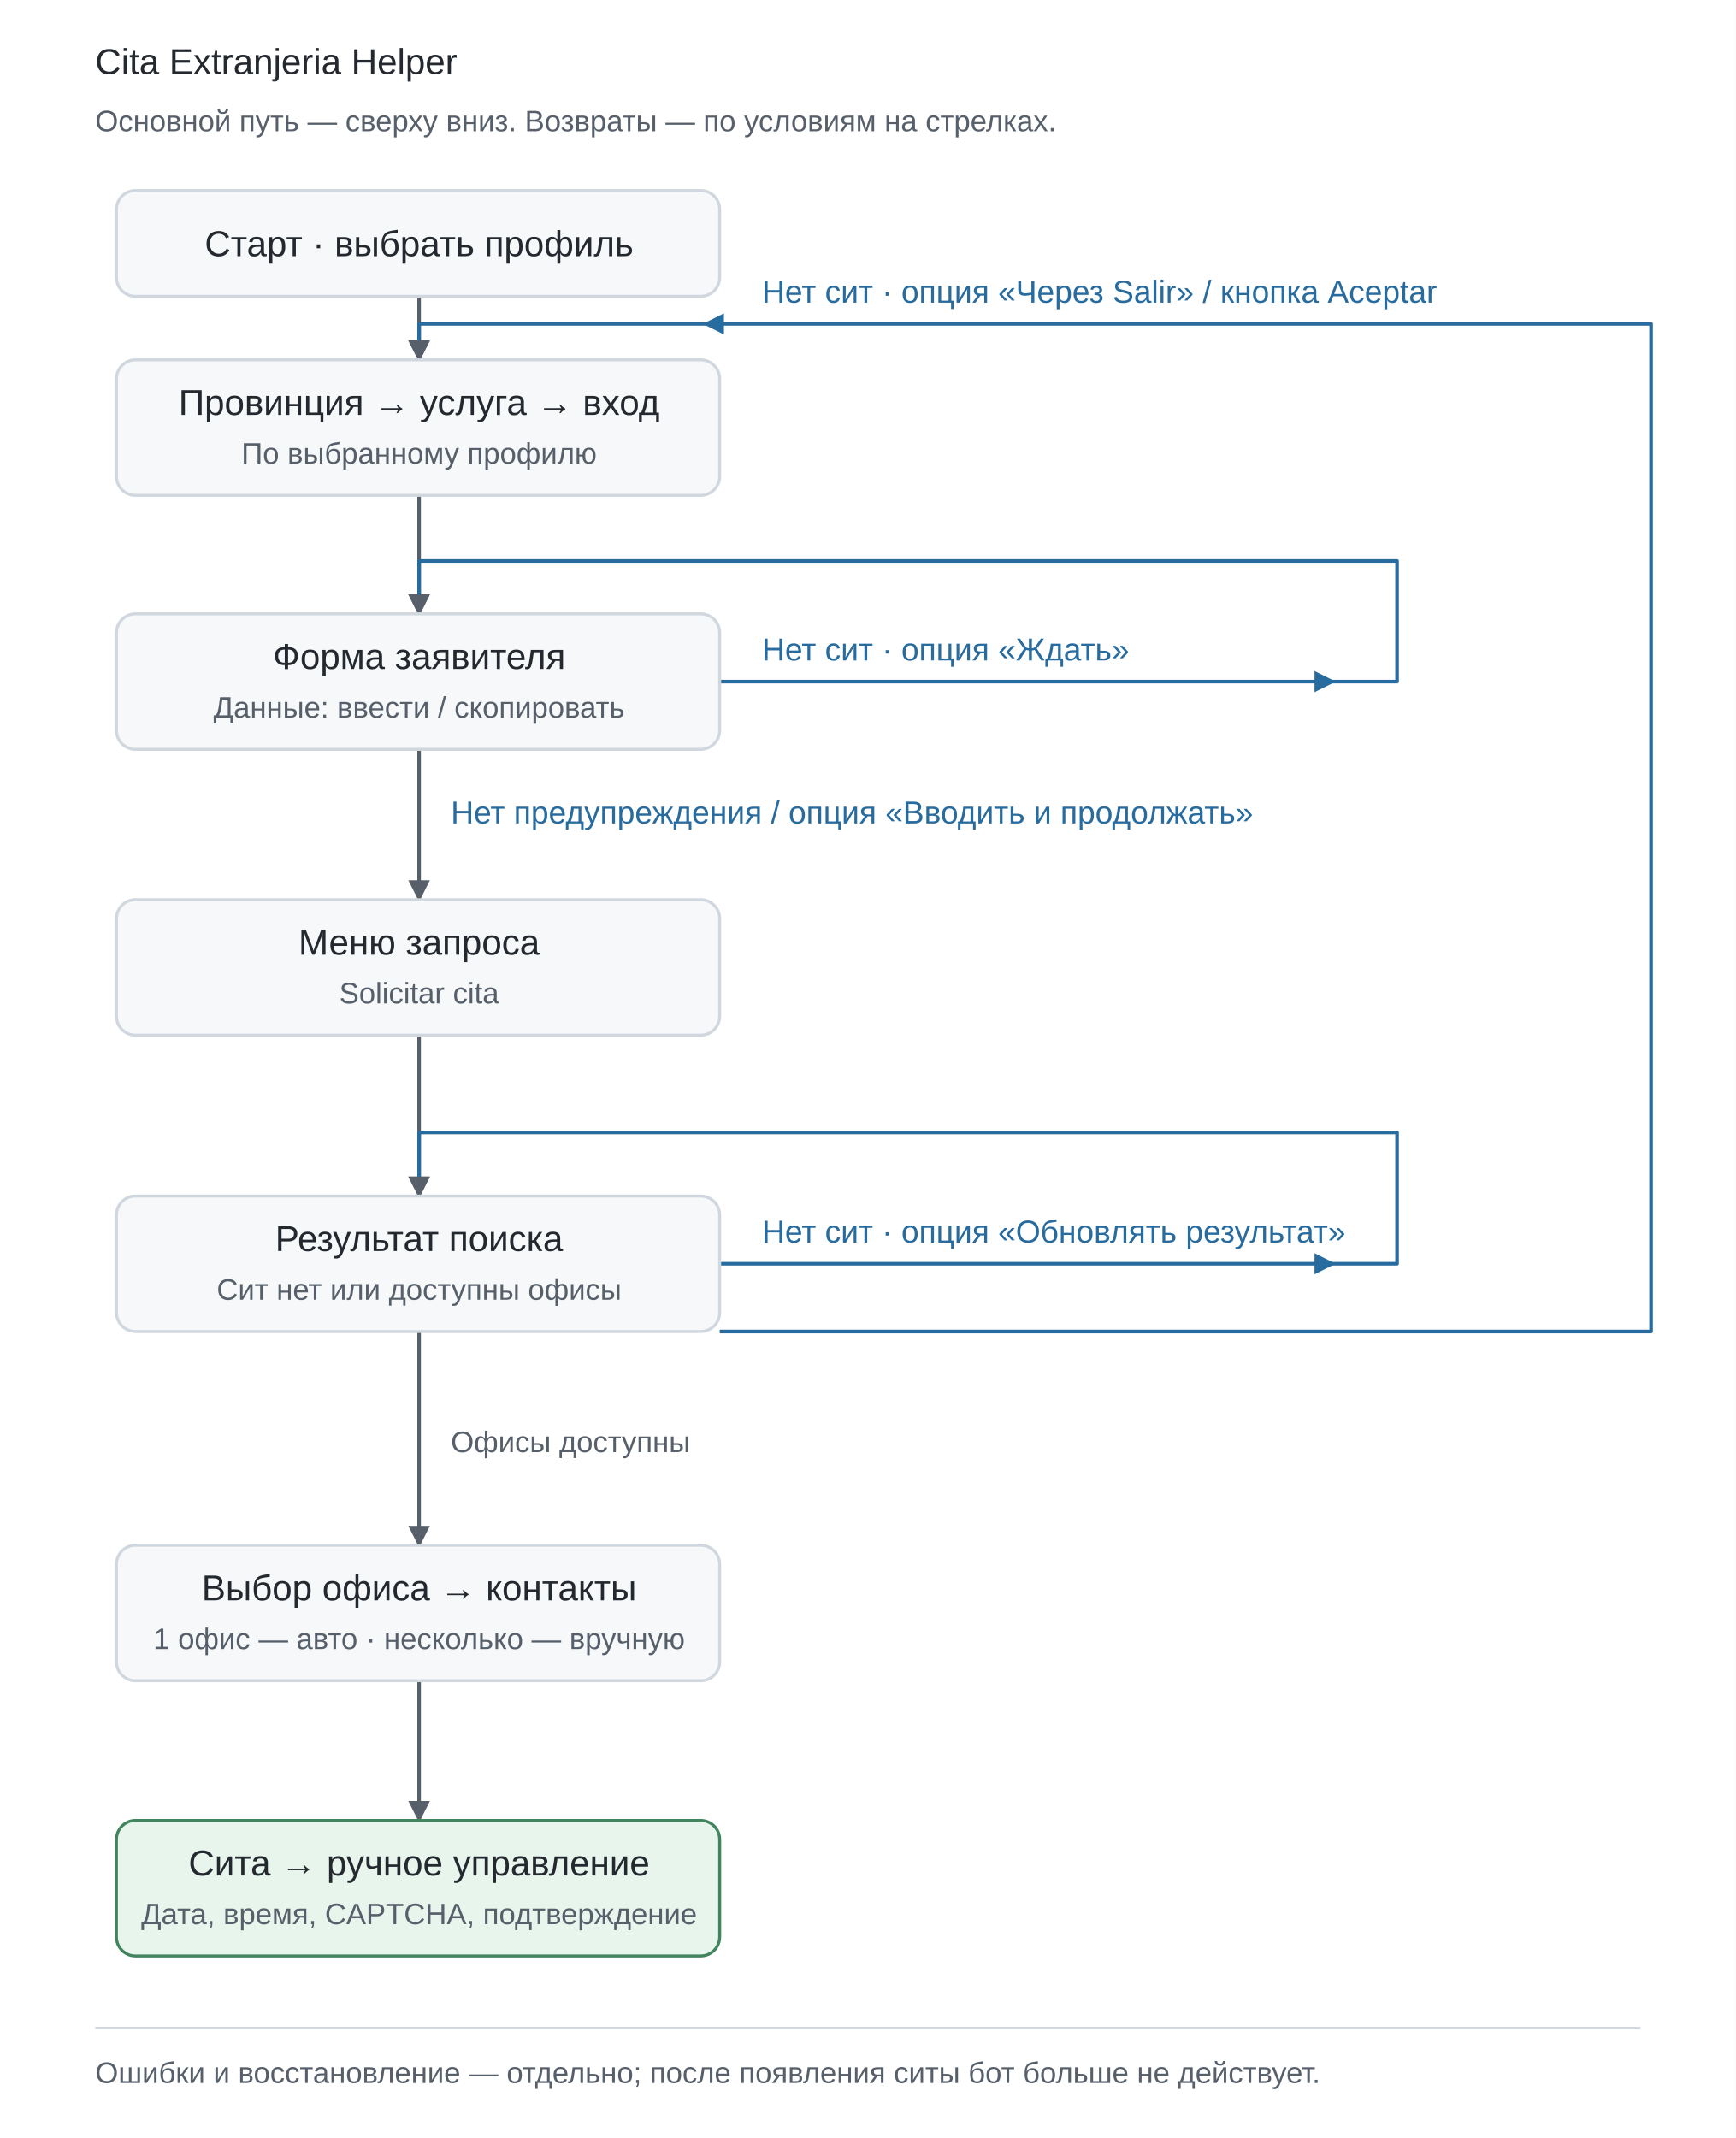
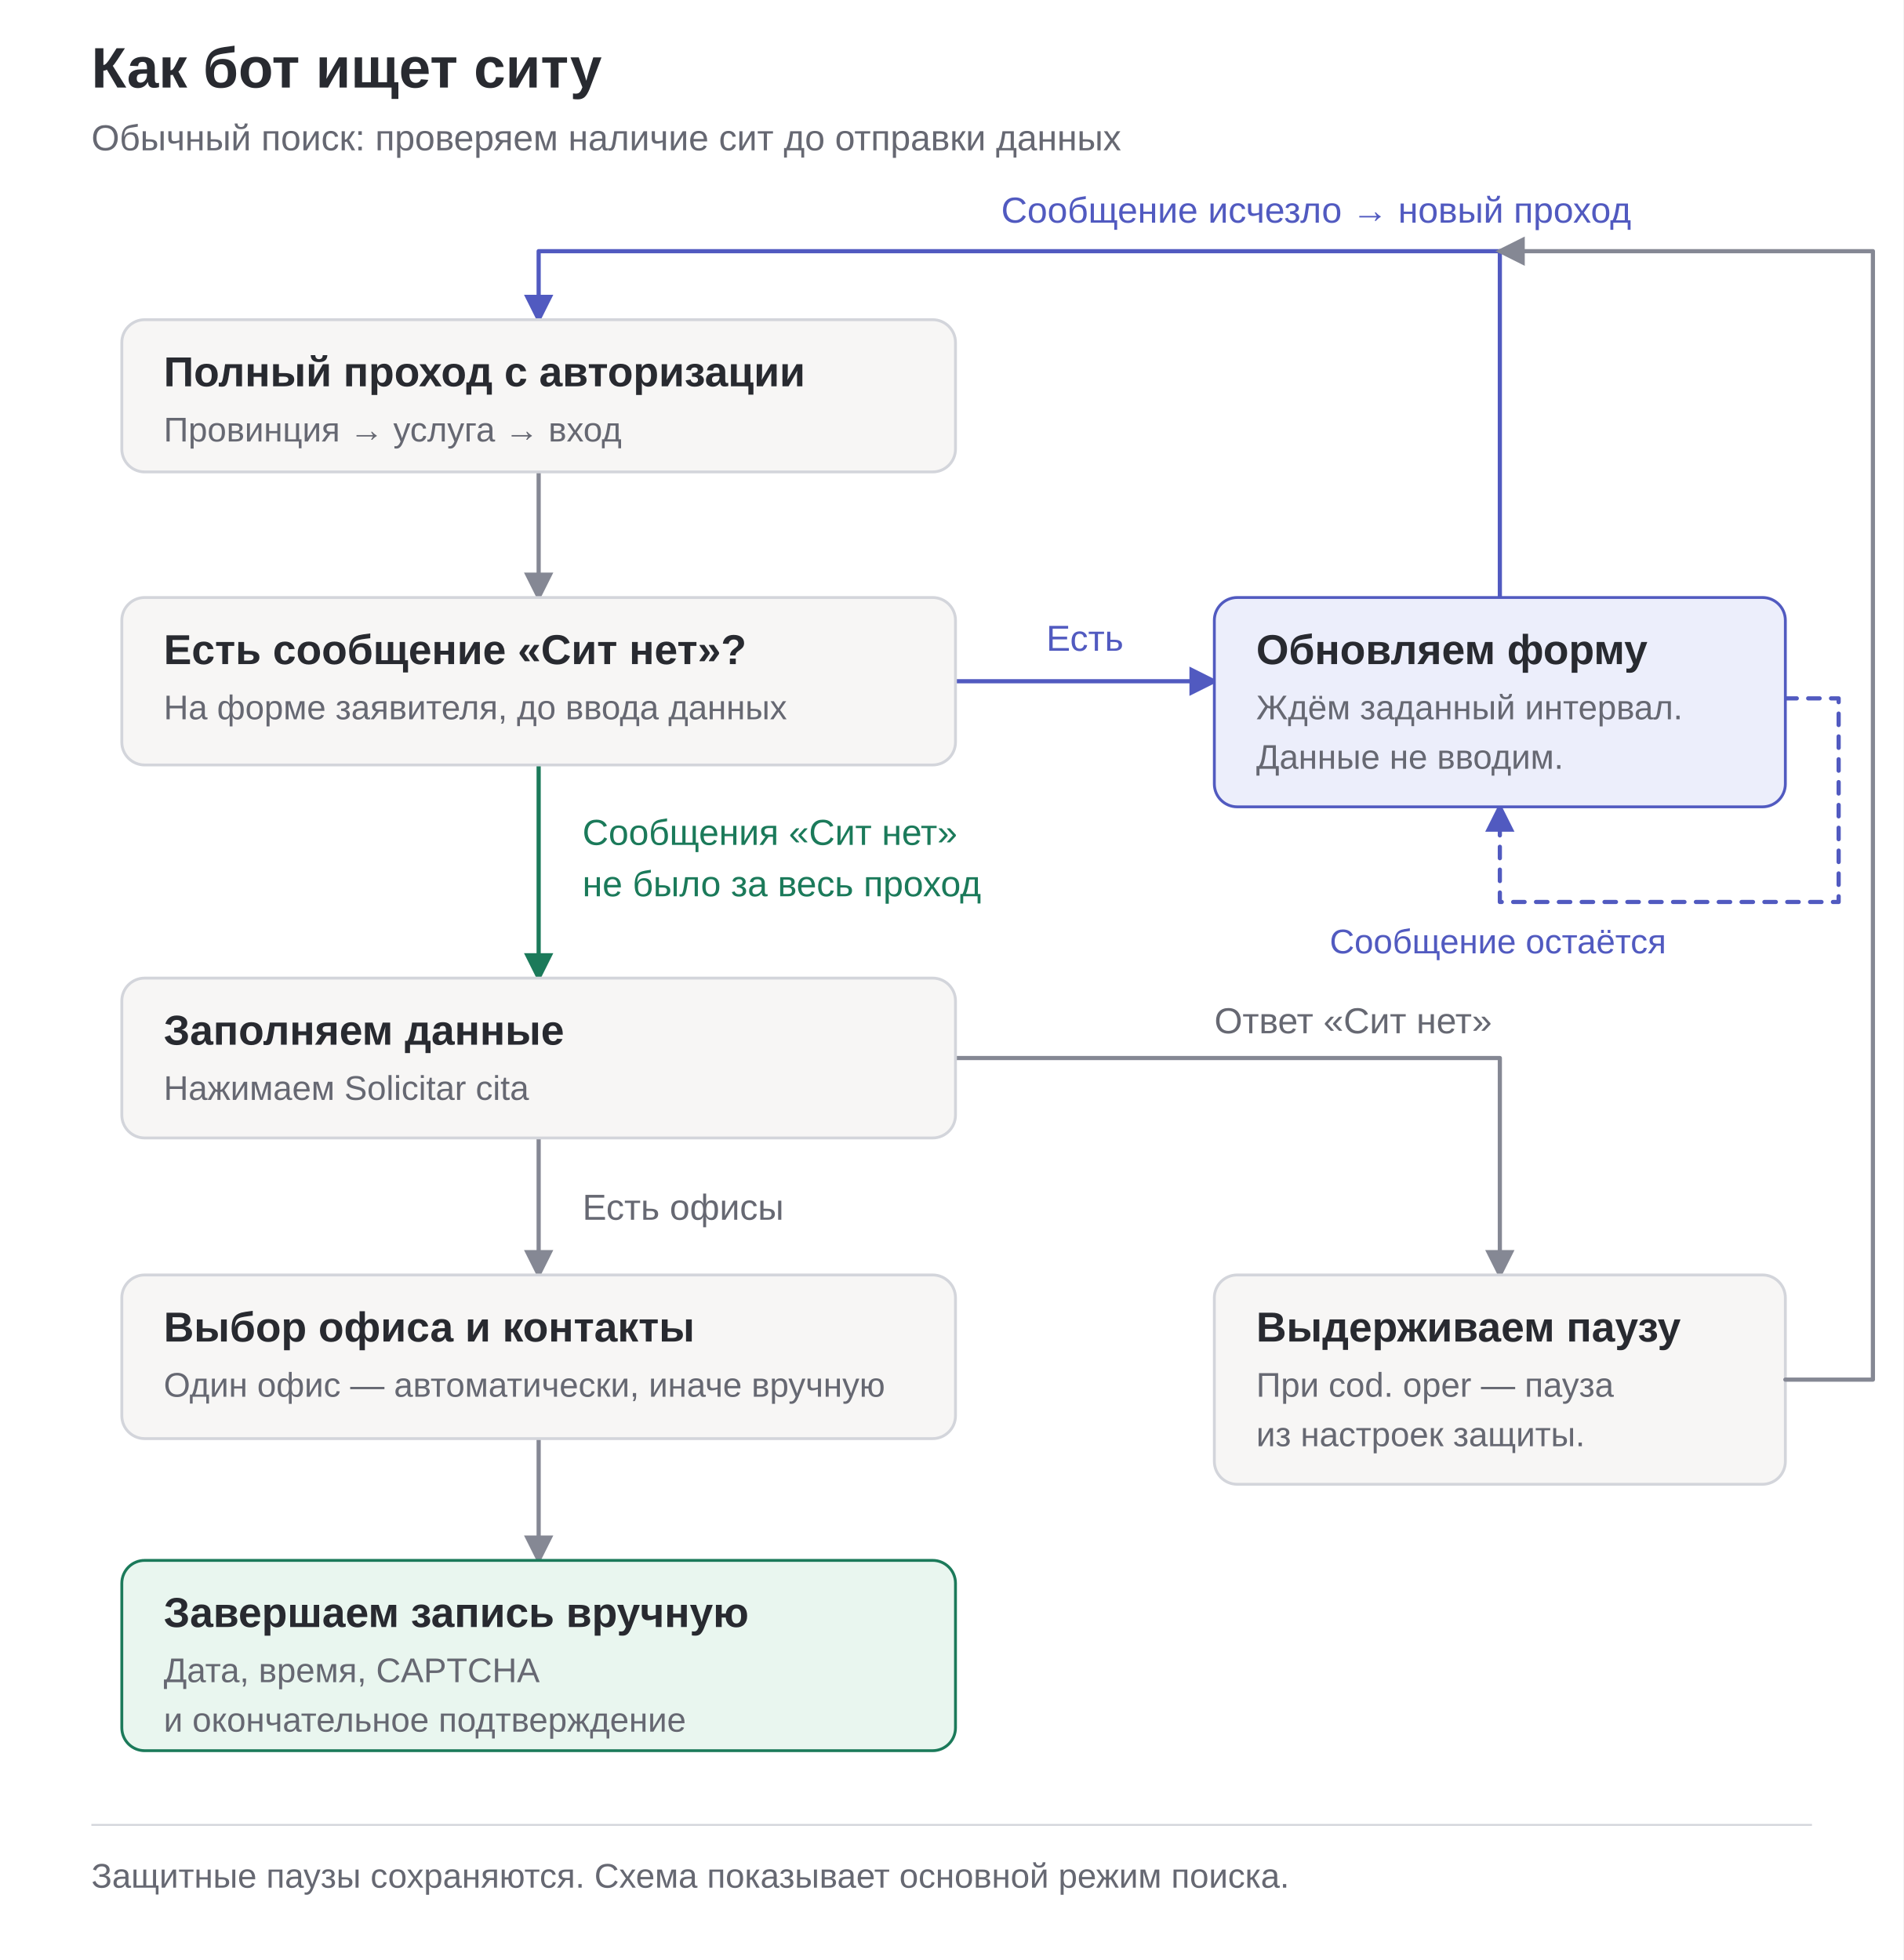
- <svg xmlns="http://www.w3.org/2000/svg" width="820" height="1010" viewBox="0 0 820 1010" role="img" aria-labelledby="title desc">
+ <svg xmlns="http://www.w3.org/2000/svg" role="img" aria-labelledby="title desc" width="1000" height="1030" viewBox="0 0 1000 1030">
  <defs>
-     <marker id="arrow" viewBox="0 0 10 10" refX="9" refY="5" markerWidth="6" markerHeight="6" orient="auto">
-       <path d="M0 0L10 5L0 10" fill="#57606a" />
+     <marker id="normal" viewBox="0 0 10 10" refX="8.5" refY="5" markerWidth="7" markerHeight="7" orient="auto">
+       <path d="M0 0L10 5L0 10Z" fill="#858894" />
    </marker>
-     <style>text{font-family:Arial,sans-serif;fill:#24292f;font-size:17px}.small{font-size:14px;fill:#57606a}.option{font-size:15px;fill:#286b9f}.edge{fill:none;stroke:#57606a;stroke-width:1.7;marker-end:url(#arrow);stroke-linejoin:round}.loop{stroke:#286b9f}.box{fill:#f6f8fa;stroke:#d0d7de;stroke-width:1.4}</style>
+     <marker id="accent" viewBox="0 0 10 10" refX="8.5" refY="5" markerWidth="7" markerHeight="7" orient="auto">
+       <path d="M0 0L10 5L0 10Z" fill="#515AC0" />
+     </marker>
+     <marker id="green" viewBox="0 0 10 10" refX="8.5" refY="5" markerWidth="7" markerHeight="7" orient="auto">
+       <path d="M0 0L10 5L0 10Z" fill="#1B7A5A" />
+     </marker>
  </defs>
-   <rect width="820" height="1010" fill="#ffffff" />
-   <text x="45" y="35" class="" text-anchor="start">Cita Extranjeria Helper</text>
-   <text x="45" y="62" class="small" text-anchor="start">Основной путь — сверху вниз. Возвраты — по условиям на стрелках.</text>
-   <path class="edge" d="M198 140V170" />
-   <path class="edge" d="M198 234V290" />
-   <path class="edge" d="M198 354V425" />
-   <path class="edge" d="M198 489V565" />
-   <path class="edge" d="M198 629V730" />
-   <path class="edge" d="M198 794V860" />
-   <path class="edge loop" d="M340 322H660V265H198V290" />
-   <path class="edge loop" d="M340 597H660V535H198V565" />
-   <path class="edge loop" d="M340 629H780V153H198V170" />
-   <rect x="55" y="90" width="285" height="50" rx="9" class="box" />
-   <text x="198" y="121" class="" text-anchor="middle">Старт · выбрать профиль</text>
-   <rect x="55" y="170" width="285" height="64" rx="9" class="box" />
-   <text x="198" y="196" class="" text-anchor="middle">Провинция → услуга → вход</text>
-   <text x="198" y="219" class="small" text-anchor="middle">По выбранному профилю</text>
-   <rect x="55" y="290" width="285" height="64" rx="9" class="box" />
-   <text x="198" y="316" class="" text-anchor="middle">Форма заявителя</text>
-   <text x="198" y="339" class="small" text-anchor="middle">Данные: ввести / скопировать</text>
-   <rect x="55" y="425" width="285" height="64" rx="9" class="box" />
-   <text x="198" y="451" class="" text-anchor="middle">Меню запроса</text>
-   <text x="198" y="474" class="small" text-anchor="middle">Solicitar cita</text>
-   <rect x="55" y="565" width="285" height="64" rx="9" class="box" />
-   <text x="198" y="591" class="" text-anchor="middle">Результат поиска</text>
-   <text x="198" y="614" class="small" text-anchor="middle">Сит нет или доступны офисы</text>
-   <rect x="55" y="730" width="285" height="64" rx="9" class="box" />
-   <text x="198" y="756" class="" text-anchor="middle">Выбор офиса → контакты</text>
-   <text x="198" y="779" class="small" text-anchor="middle">1 офис — авто · несколько — вручную</text>
-   <rect x="55" y="860" width="285" height="64" rx="9" class="box" style="fill:#e8f5ec;stroke:#41845e" />
-   <text x="198" y="886" class="" text-anchor="middle">Сита → ручное управление</text>
-   <text x="198" y="909" class="small" text-anchor="middle">Дата, время, CAPTCHA, подтверждение</text>
-   <text x="360" y="312" class="option" text-anchor="start">Нет сит · опция «Ждать»</text>
-   <text x="213" y="389" class="option" text-anchor="start">Нет предупреждения / опция «Вводить и продолжать»</text>
-   <text x="360" y="587" class="option" text-anchor="start">Нет сит · опция «Обновлять результат»</text>
-   <text x="360" y="143" class="option" text-anchor="start">Нет сит · опция «Через Salir» / кнопка Aceptar</text>
-   <path d="M621 317L631 322L621 327Z" fill="#286b9f" />
-   <path d="M621 592L631 597L621 602Z" fill="#286b9f" />
-   <path d="M342 148L332 153L342 158Z" fill="#286b9f" />
-   <text x="213" y="686" class="small" text-anchor="start">Офисы доступны</text>
-   <path d="M45 958H775" stroke="#d0d7de" />
-   <text x="45" y="984" class="small" text-anchor="start">Ошибки и восстановление — отдельно; после появления ситы бот больше не действует.</text>
+   <rect width="1000" height="1030" fill="#FFFFFF" />
+   <text x="48" y="46" font-family="Arial, sans-serif" font-size="30" font-weight="600" fill="#282A30" text-anchor="start">Как бот ищет ситу</text>
+   <text x="48" y="79" font-family="Arial, sans-serif" font-size="19" font-weight="400" fill="#666872" text-anchor="start">Обычный поиск: проверяем наличие сит до отправки данных</text>
+   <path d="M788 314V132H283V168" fill="none" stroke="#515AC0" stroke-width="2.2" stroke-linecap="round" stroke-linejoin="round" marker-end="url(#accent)" />
+   <text x="526" y="117" font-family="Arial, sans-serif" font-size="19" font-weight="400" fill="#515AC0" text-anchor="start">Сообщение исчезло → новый проход</text>
+   <path d="M283 248V314" fill="none" stroke="#858894" stroke-width="2.2" stroke-linecap="round" stroke-linejoin="round" marker-end="url(#normal)" />
+   <path d="M502 358H638" fill="none" stroke="#515AC0" stroke-width="2.2" stroke-linecap="round" stroke-linejoin="round" marker-end="url(#accent)" />
+   <text x="570" y="342" font-family="Arial, sans-serif" font-size="19" font-weight="400" fill="#515AC0" text-anchor="middle">Есть</text>
+   <path d="M938 367H966V474H788V424" fill="none" stroke="#515AC0" stroke-width="2.2" stroke-linecap="round" stroke-linejoin="round" marker-end="url(#accent)" stroke-dasharray="6 6" />
+   <text x="787" y="501" font-family="Arial, sans-serif" font-size="18" font-weight="400" fill="#515AC0" text-anchor="middle">Сообщение остаётся</text>
+   <path d="M283 402V514" fill="none" stroke="#1B7A5A" stroke-width="2.2" stroke-linecap="round" stroke-linejoin="round" marker-end="url(#green)" />
+   <text x="306" y="444" font-family="Arial, sans-serif" font-size="19" font-weight="400" fill="#1B7A5A" text-anchor="start">Сообщения «Сит нет»</text>
+   <text x="306" y="471" font-family="Arial, sans-serif" font-size="19" font-weight="400" fill="#1B7A5A" text-anchor="start">не было за весь проход</text>
+   <path d="M283 598V670" fill="none" stroke="#858894" stroke-width="2.2" stroke-linecap="round" stroke-linejoin="round" marker-end="url(#normal)" />
+   <text x="306" y="641" font-family="Arial, sans-serif" font-size="19" font-weight="400" fill="#666872" text-anchor="start">Есть офисы</text>
+   <path d="M502 556H788V670" fill="none" stroke="#858894" stroke-width="2.2" stroke-linecap="round" stroke-linejoin="round" marker-end="url(#normal)" />
+   <text x="638" y="543" font-family="Arial, sans-serif" font-size="19" font-weight="400" fill="#666872" text-anchor="start">Ответ «Сит нет»</text>
+   <path d="M283 756V820" fill="none" stroke="#858894" stroke-width="2.2" stroke-linecap="round" stroke-linejoin="round" marker-end="url(#normal)" />
+   <rect x="64" y="168" width="438" height="80" rx="12" fill="#F7F6F5" stroke="#D3D5DB" stroke-width="1.5" />
+   <text x="86" y="203" font-family="Arial, sans-serif" font-size="22" font-weight="600" fill="#282A30" text-anchor="start">Полный проход с авторизации</text>
+   <text x="86" y="232" font-family="Arial, sans-serif" font-size="18" font-weight="400" fill="#666872" text-anchor="start">Провинция → услуга → вход</text>
+   <rect x="64" y="314" width="438" height="88" rx="12" fill="#F7F6F5" stroke="#D3D5DB" stroke-width="1.5" />
+   <text x="86" y="349" font-family="Arial, sans-serif" font-size="22" font-weight="600" fill="#282A30" text-anchor="start">Есть сообщение «Сит нет»?</text>
+   <text x="86" y="378" font-family="Arial, sans-serif" font-size="18" font-weight="400" fill="#666872" text-anchor="start">На форме заявителя, до ввода данных</text>
+   <rect x="638" y="314" width="300" height="110" rx="12" fill="#ECEEFB" stroke="#515AC0" stroke-width="1.5" />
+   <text x="660" y="349" font-family="Arial, sans-serif" font-size="22" font-weight="600" fill="#282A30" text-anchor="start">Обновляем форму</text>
+   <text x="660" y="378" font-family="Arial, sans-serif" font-size="18" font-weight="400" fill="#666872" text-anchor="start">Ждём заданный интервал.</text>
+   <text x="660" y="404" font-family="Arial, sans-serif" font-size="18" font-weight="400" fill="#666872" text-anchor="start">Данные не вводим.</text>
+   <rect x="64" y="514" width="438" height="84" rx="12" fill="#F7F6F5" stroke="#D3D5DB" stroke-width="1.5" />
+   <text x="86" y="549" font-family="Arial, sans-serif" font-size="22" font-weight="600" fill="#282A30" text-anchor="start">Заполняем данные</text>
+   <text x="86" y="578" font-family="Arial, sans-serif" font-size="18" font-weight="400" fill="#666872" text-anchor="start">Нажимаем Solicitar cita</text>
+   <rect x="64" y="670" width="438" height="86" rx="12" fill="#F7F6F5" stroke="#D3D5DB" stroke-width="1.5" />
+   <text x="86" y="705" font-family="Arial, sans-serif" font-size="22" font-weight="600" fill="#282A30" text-anchor="start">Выбор офиса и контакты</text>
+   <text x="86" y="734" font-family="Arial, sans-serif" font-size="18" font-weight="400" fill="#666872" text-anchor="start">Один офис — автоматически, иначе вручную</text>
+   <rect x="638" y="670" width="300" height="110" rx="12" fill="#F7F6F5" stroke="#D3D5DB" stroke-width="1.5" />
+   <text x="660" y="705" font-family="Arial, sans-serif" font-size="22" font-weight="600" fill="#282A30" text-anchor="start">Выдерживаем паузу</text>
+   <text x="660" y="734" font-family="Arial, sans-serif" font-size="18" font-weight="400" fill="#666872" text-anchor="start">При cod. oper — пауза</text>
+   <text x="660" y="760" font-family="Arial, sans-serif" font-size="18" font-weight="400" fill="#666872" text-anchor="start">из настроек защиты.</text>
+   <path d="M938 725H984V132H788" fill="none" stroke="#858894" stroke-width="2.2" stroke-linecap="round" stroke-linejoin="round" marker-end="url(#normal)" />
+   <rect x="64" y="820" width="438" height="100" rx="12" fill="#E9F6EF" stroke="#1B7A5A" stroke-width="1.5" />
+   <text x="86" y="855" font-family="Arial, sans-serif" font-size="22" font-weight="600" fill="#282A30" text-anchor="start">Завершаем запись вручную</text>
+   <text x="86" y="884" font-family="Arial, sans-serif" font-size="18" font-weight="400" fill="#666872" text-anchor="start">Дата, время, CAPTCHA</text>
+   <text x="86" y="910" font-family="Arial, sans-serif" font-size="18" font-weight="400" fill="#666872" text-anchor="start">и окончательное подтверждение</text>
+   <path d="M48 959H952" stroke="#D3D5DB" />
+   <text x="48" y="992" font-family="Arial, sans-serif" font-size="18" font-weight="400" fill="#666872" text-anchor="start">Защитные паузы сохраняются. Схема показывает основной режим поиска.</text>
</svg>
